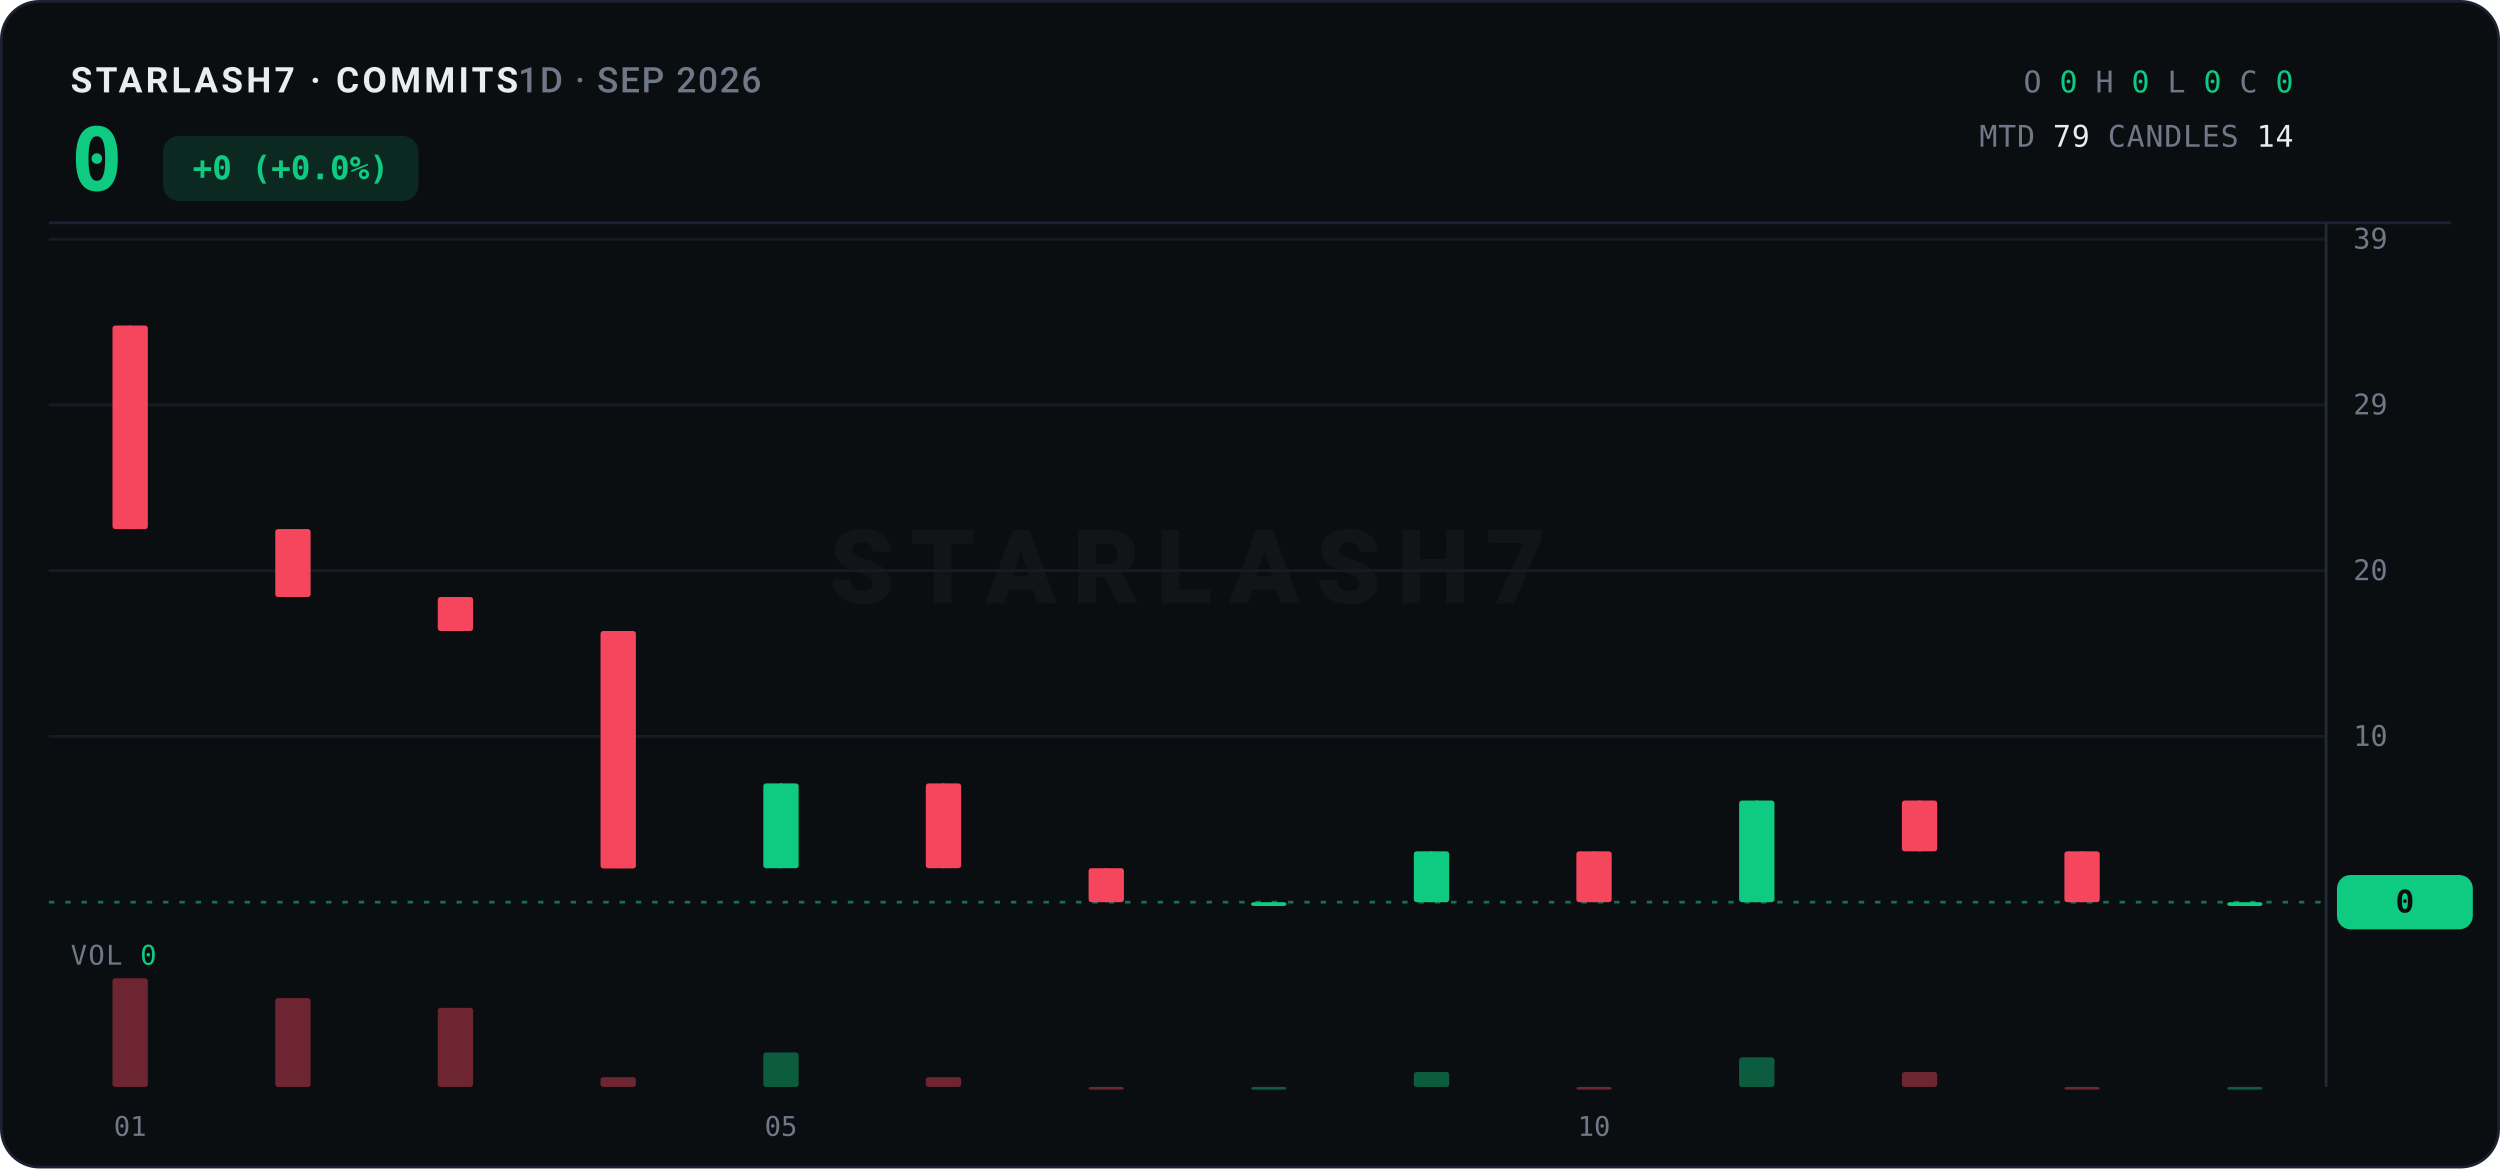
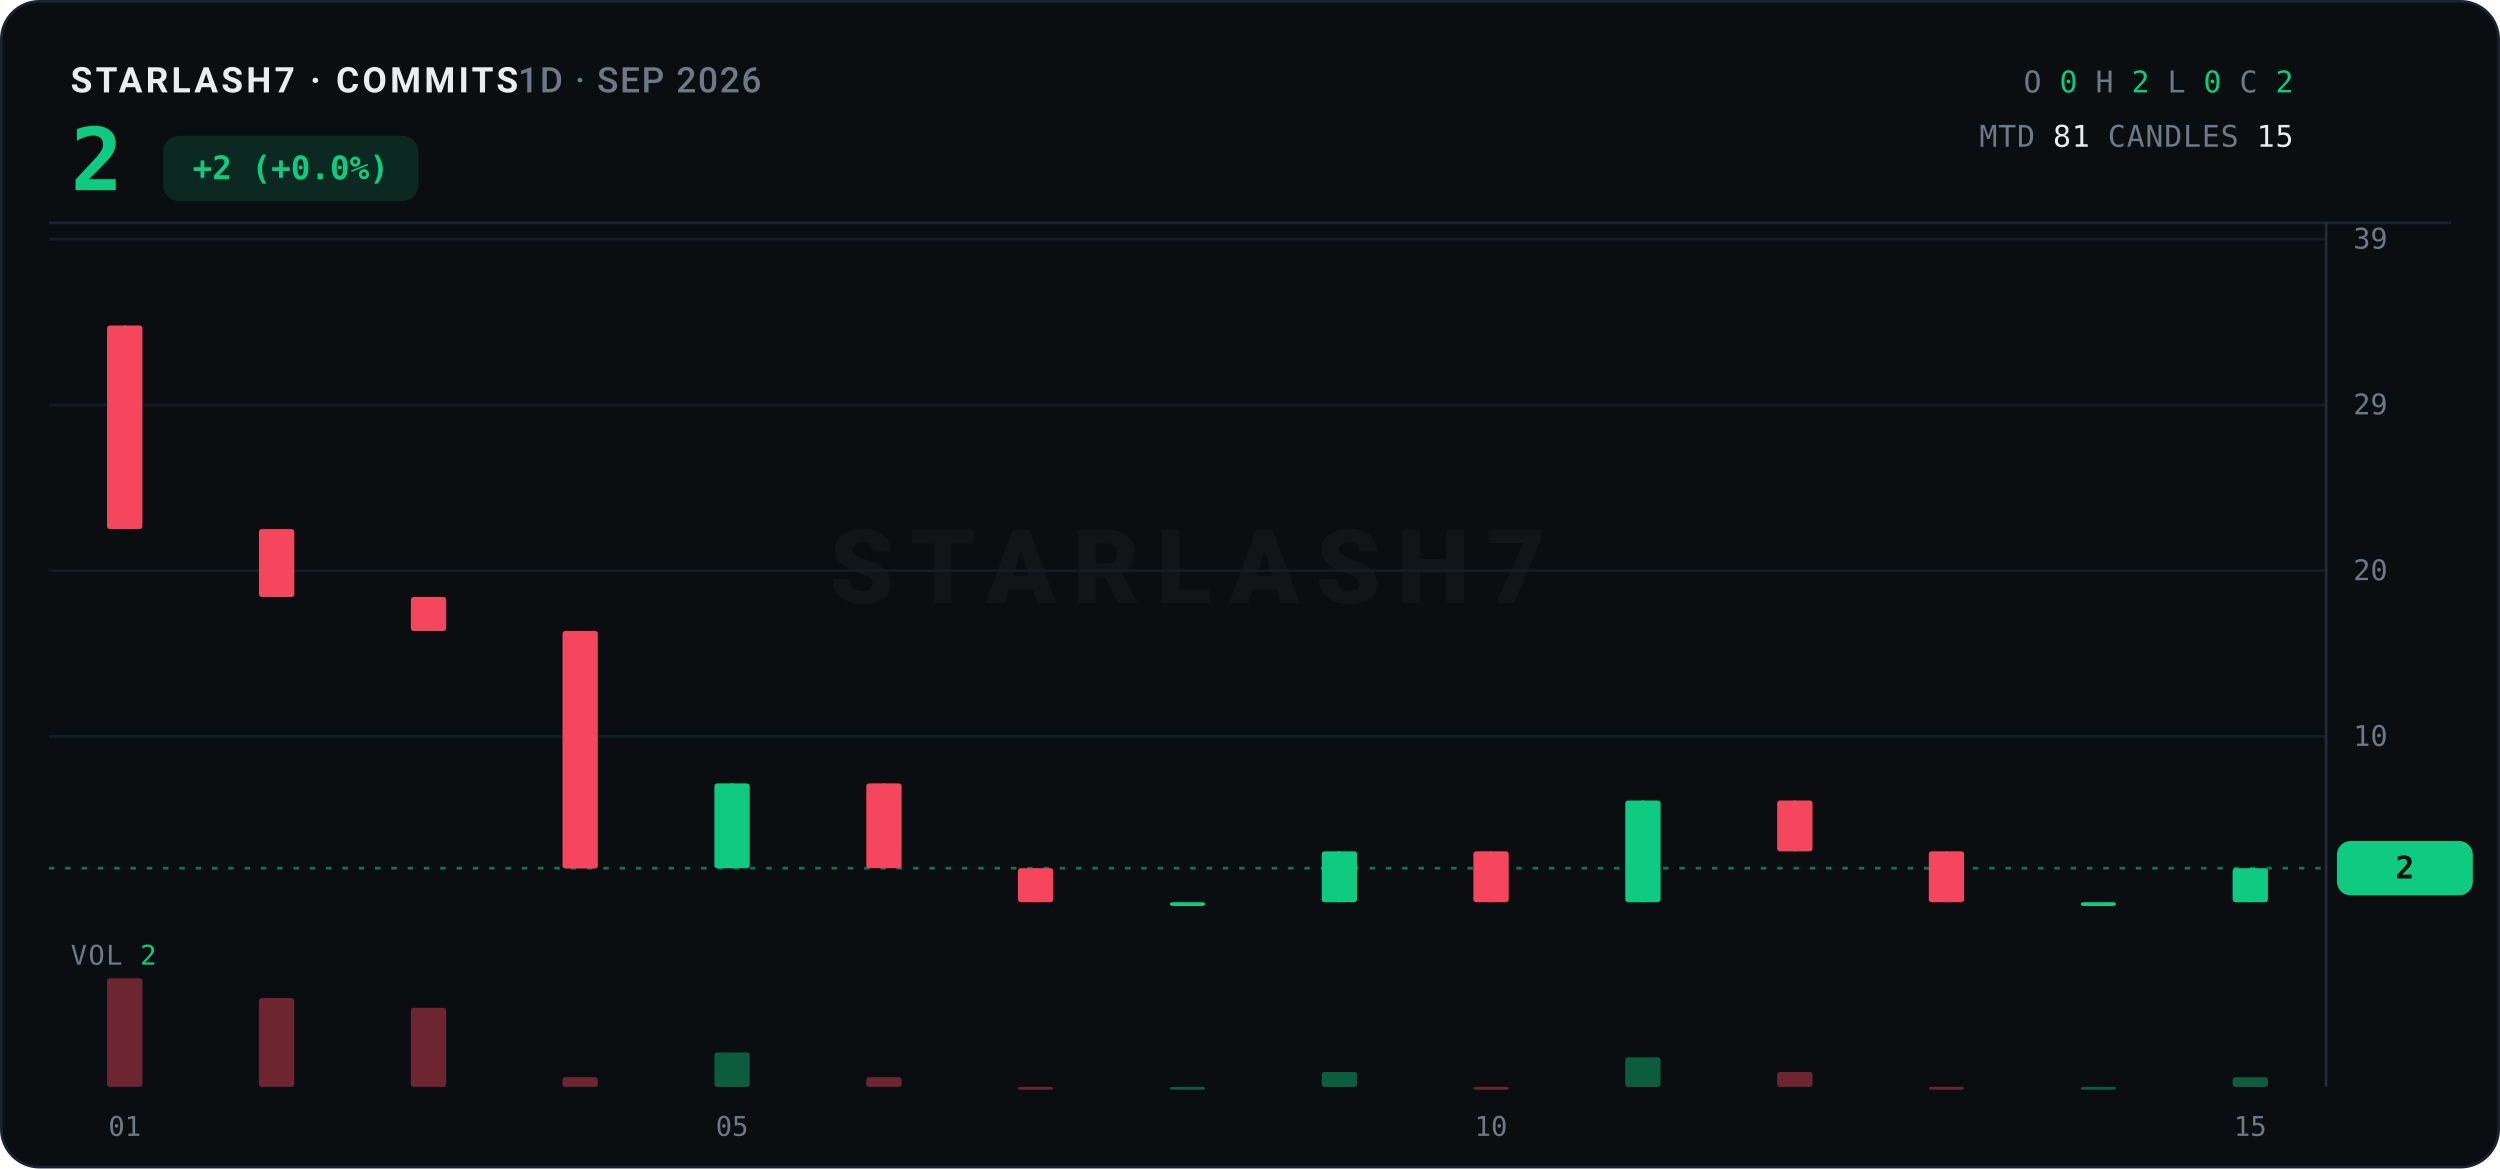
<svg xmlns="http://www.w3.org/2000/svg" width="920" height="430" viewBox="0 0 920 430">
  <rect x="0.5" y="0.5" width="919" height="429" rx="14" fill="#0B0E11" stroke="#1B2130" />
  <text x="26" y="34" font-family="ui-sans-serif,system-ui,-apple-system,'Segoe UI',Roboto,sans-serif" font-size="13" font-weight="700" letter-spacing="1.2" fill="#EAECEF">STARLASH7 · COMMITS<tspan fill="#6E7887" font-weight="500" letter-spacing="0.6">  1D · SEP 2026</tspan>
  </text>
-   <text x="26" y="70" font-family="ui-monospace,'SF Mono',SFMono-Regular,Menlo,Consolas,monospace" font-size="32" font-weight="800" fill="#0ECB81" letter-spacing="-0.5">0</text>
+   <text x="26" y="70" font-family="ui-monospace,'SF Mono',SFMono-Regular,Menlo,Consolas,monospace" font-size="32" font-weight="800" fill="#0ECB81" letter-spacing="-0.5">2</text>
  <rect x="60" y="50" width="94" height="24" rx="6" fill="#0ECB81" opacity="0.14" />
-   <text x="107" y="66" text-anchor="middle" font-family="ui-monospace,'SF Mono',SFMono-Regular,Menlo,Consolas,monospace" font-size="12" font-weight="700" fill="#0ECB81">+0 (+0.0%)</text>
+   <text x="107" y="66" text-anchor="middle" font-family="ui-monospace,'SF Mono',SFMono-Regular,Menlo,Consolas,monospace" font-size="12" font-weight="700" fill="#0ECB81">+2 (+0.0%)</text>
  <text x="844" y="34" text-anchor="end" font-family="ui-monospace,'SF Mono',SFMono-Regular,Menlo,Consolas,monospace" font-size="11" letter-spacing="0.3">
    <tspan fill="#6E7887">O</tspan>
    <tspan fill="#0ECB81">0</tspan>
    <tspan fill="#6E7887">H</tspan>
-     <tspan fill="#0ECB81">0</tspan>
+     <tspan fill="#0ECB81">2</tspan>
    <tspan fill="#6E7887">L</tspan>
    <tspan fill="#0ECB81">0</tspan>
    <tspan fill="#6E7887">C</tspan>
-     <tspan fill="#0ECB81">0</tspan>
+     <tspan fill="#0ECB81">2</tspan>
  </text>
  <text x="844" y="54" text-anchor="end" font-family="ui-monospace,'SF Mono',SFMono-Regular,Menlo,Consolas,monospace" font-size="11" letter-spacing="0.3">
    <tspan fill="#6E7887">MTD</tspan>
-     <tspan fill="#EAECEF">79</tspan>
+     <tspan fill="#EAECEF">81</tspan>
    <tspan fill="#6E7887">CANDLES</tspan>
-     <tspan fill="#EAECEF">14</tspan>
+     <tspan fill="#EAECEF">15</tspan>
  </text>
  <line x1="18" y1="82" x2="902" y2="82" stroke="#1B2130" stroke-width="1" />
  <text x="437.0" y="222.0" text-anchor="middle" font-family="ui-sans-serif,system-ui,-apple-system,'Segoe UI',Roboto,sans-serif" font-size="38" font-weight="800" letter-spacing="6" fill="#EAECEF" opacity="0.035">STARLASH7</text>
  <line x1="18" y1="271.0" x2="856" y2="271.0" stroke="#161C26" stroke-width="1" />
  <text x="866" y="274.5" font-family="ui-monospace,'SF Mono',SFMono-Regular,Menlo,Consolas,monospace" font-size="10.5" fill="#6E7887">10</text>
  <line x1="18" y1="210.0" x2="856" y2="210.0" stroke="#161C26" stroke-width="1" />
  <text x="866" y="213.5" font-family="ui-monospace,'SF Mono',SFMono-Regular,Menlo,Consolas,monospace" font-size="10.5" fill="#6E7887">20</text>
  <line x1="18" y1="149.0" x2="856" y2="149.0" stroke="#161C26" stroke-width="1" />
  <text x="866" y="152.5" font-family="ui-monospace,'SF Mono',SFMono-Regular,Menlo,Consolas,monospace" font-size="10.5" fill="#6E7887">29</text>
  <line x1="18" y1="88.0" x2="856" y2="88.0" stroke="#161C26" stroke-width="1" />
  <text x="866" y="91.5" font-family="ui-monospace,'SF Mono',SFMono-Regular,Menlo,Consolas,monospace" font-size="10.5" fill="#6E7887">39</text>
  <line x1="856" y1="82" x2="856" y2="400" stroke="#242B38" stroke-width="1" />
-   <line x1="18" y1="332.0" x2="856" y2="332.0" stroke="#0ECB81" stroke-width="1" stroke-dasharray="2 4" opacity="0.55" />
-   <rect x="860" y="322.0" width="50" height="20" rx="5" fill="#0ECB81" />
-   <text x="885.0" y="335.8" text-anchor="middle" font-family="ui-monospace,'SF Mono',SFMono-Regular,Menlo,Consolas,monospace" font-size="11.5" font-weight="800" fill="#0B0E11">0</text>
-   <line x1="47.9" y1="119.8" x2="47.9" y2="194.7" stroke="#F6465D" stroke-width="1" />
-   <rect x="41.4" y="119.8" width="13.0" height="74.9" rx="1" fill="#F6465D" />
-   <line x1="107.8" y1="194.7" x2="107.8" y2="219.7" stroke="#F6465D" stroke-width="1" />
-   <rect x="101.3" y="194.7" width="13.0" height="25.0" rx="1" fill="#F6465D" />
-   <line x1="167.6" y1="219.7" x2="167.6" y2="232.2" stroke="#F6465D" stroke-width="1" />
-   <rect x="161.1" y="219.7" width="13.0" height="12.5" rx="1" fill="#F6465D" />
-   <line x1="227.5" y1="232.2" x2="227.5" y2="319.5" stroke="#F6465D" stroke-width="1" />
-   <rect x="221.0" y="232.2" width="13.0" height="87.4" rx="1" fill="#F6465D" />
-   <line x1="287.4" y1="288.3" x2="287.4" y2="319.5" stroke="#0ECB81" stroke-width="1" />
-   <rect x="280.9" y="288.3" width="13.0" height="31.2" rx="1" fill="#0ECB81" />
-   <line x1="347.2" y1="288.3" x2="347.2" y2="319.5" stroke="#F6465D" stroke-width="1" />
-   <rect x="340.7" y="288.3" width="13.0" height="31.2" rx="1" fill="#F6465D" />
-   <line x1="407.1" y1="319.5" x2="407.1" y2="332.0" stroke="#F6465D" stroke-width="1" />
-   <rect x="400.6" y="319.5" width="13.0" height="12.5" rx="1" fill="#F6465D" />
-   <line x1="466.9" y1="332.0" x2="466.9" y2="332.0" stroke="#0ECB81" stroke-width="1" />
-   <rect x="460.4" y="332.0" width="13.0" height="1.4" rx="1" fill="#0ECB81" />
-   <line x1="526.8" y1="313.3" x2="526.8" y2="332.0" stroke="#0ECB81" stroke-width="1" />
-   <rect x="520.3" y="313.3" width="13.0" height="18.7" rx="1" fill="#0ECB81" />
-   <line x1="586.6" y1="313.3" x2="586.6" y2="332.0" stroke="#F6465D" stroke-width="1" />
-   <rect x="580.1" y="313.3" width="13.0" height="18.7" rx="1" fill="#F6465D" />
-   <line x1="646.5" y1="294.6" x2="646.5" y2="332.0" stroke="#0ECB81" stroke-width="1" />
-   <rect x="640.0" y="294.6" width="13.0" height="37.4" rx="1" fill="#0ECB81" />
-   <line x1="706.4" y1="294.6" x2="706.4" y2="313.3" stroke="#F6465D" stroke-width="1" />
-   <rect x="699.9" y="294.6" width="13.0" height="18.7" rx="1" fill="#F6465D" />
-   <line x1="766.2" y1="313.3" x2="766.2" y2="332.0" stroke="#F6465D" stroke-width="1" />
-   <rect x="759.7" y="313.3" width="13.0" height="18.7" rx="1" fill="#F6465D" />
-   <line x1="826.1" y1="332.0" x2="826.1" y2="332.0" stroke="#0ECB81" stroke-width="1" />
-   <rect x="819.6" y="332.0" width="13.0" height="1.4" rx="1" fill="#0ECB81" />
-   <text x="26" y="355" font-family="ui-monospace,'SF Mono',SFMono-Regular,Menlo,Consolas,monospace" font-size="10" letter-spacing="0.5" fill="#6E7887">VOL <tspan fill="#0ECB81">0</tspan>
+   <line x1="18" y1="319.5" x2="856" y2="319.5" stroke="#0ECB81" stroke-width="1" stroke-dasharray="2 4" opacity="0.55" />
+   <rect x="860" y="309.5" width="50" height="20" rx="5" fill="#0ECB81" />
+   <text x="885.0" y="323.3" text-anchor="middle" font-family="ui-monospace,'SF Mono',SFMono-Regular,Menlo,Consolas,monospace" font-size="11.5" font-weight="800" fill="#0B0E11">2</text>
+   <line x1="45.9" y1="119.8" x2="45.9" y2="194.7" stroke="#F6465D" stroke-width="1" />
+   <rect x="39.4" y="119.8" width="13.0" height="74.9" rx="1" fill="#F6465D" />
+   <line x1="101.8" y1="194.7" x2="101.8" y2="219.7" stroke="#F6465D" stroke-width="1" />
+   <rect x="95.3" y="194.7" width="13.0" height="25.0" rx="1" fill="#F6465D" />
+   <line x1="157.7" y1="219.7" x2="157.7" y2="232.2" stroke="#F6465D" stroke-width="1" />
+   <rect x="151.2" y="219.7" width="13.0" height="12.5" rx="1" fill="#F6465D" />
+   <line x1="213.5" y1="232.2" x2="213.5" y2="319.5" stroke="#F6465D" stroke-width="1" />
+   <rect x="207.0" y="232.2" width="13.0" height="87.4" rx="1" fill="#F6465D" />
+   <line x1="269.4" y1="288.3" x2="269.4" y2="319.5" stroke="#0ECB81" stroke-width="1" />
+   <rect x="262.9" y="288.3" width="13.0" height="31.2" rx="1" fill="#0ECB81" />
+   <line x1="325.3" y1="288.3" x2="325.3" y2="319.5" stroke="#F6465D" stroke-width="1" />
+   <rect x="318.8" y="288.3" width="13.0" height="31.2" rx="1" fill="#F6465D" />
+   <line x1="381.1" y1="319.5" x2="381.1" y2="332.0" stroke="#F6465D" stroke-width="1" />
+   <rect x="374.6" y="319.5" width="13.0" height="12.5" rx="1" fill="#F6465D" />
+   <line x1="437.0" y1="332.0" x2="437.0" y2="332.0" stroke="#0ECB81" stroke-width="1" />
+   <rect x="430.5" y="332.0" width="13.0" height="1.4" rx="1" fill="#0ECB81" />
+   <line x1="492.9" y1="313.3" x2="492.9" y2="332.0" stroke="#0ECB81" stroke-width="1" />
+   <rect x="486.4" y="313.3" width="13.0" height="18.7" rx="1" fill="#0ECB81" />
+   <line x1="548.7" y1="313.3" x2="548.7" y2="332.0" stroke="#F6465D" stroke-width="1" />
+   <rect x="542.2" y="313.3" width="13.0" height="18.7" rx="1" fill="#F6465D" />
+   <line x1="604.6" y1="294.6" x2="604.6" y2="332.0" stroke="#0ECB81" stroke-width="1" />
+   <rect x="598.1" y="294.6" width="13.0" height="37.4" rx="1" fill="#0ECB81" />
+   <line x1="660.5" y1="294.6" x2="660.5" y2="313.3" stroke="#F6465D" stroke-width="1" />
+   <rect x="654.0" y="294.6" width="13.0" height="18.7" rx="1" fill="#F6465D" />
+   <line x1="716.3" y1="313.3" x2="716.3" y2="332.0" stroke="#F6465D" stroke-width="1" />
+   <rect x="709.8" y="313.3" width="13.0" height="18.7" rx="1" fill="#F6465D" />
+   <line x1="772.2" y1="332.0" x2="772.2" y2="332.0" stroke="#0ECB81" stroke-width="1" />
+   <rect x="765.7" y="332.0" width="13.0" height="1.4" rx="1" fill="#0ECB81" />
+   <line x1="828.1" y1="319.5" x2="828.1" y2="332.0" stroke="#0ECB81" stroke-width="1" />
+   <rect x="821.6" y="319.5" width="13.0" height="12.5" rx="1" fill="#0ECB81" />
+   <text x="26" y="355" font-family="ui-monospace,'SF Mono',SFMono-Regular,Menlo,Consolas,monospace" font-size="10" letter-spacing="0.5" fill="#6E7887">VOL <tspan fill="#0ECB81">2</tspan>
  </text>
-   <rect x="41.4" y="360.0" width="13.0" height="40.0" rx="1" fill="#F6465D" opacity="0.42" />
-   <rect x="101.3" y="367.3" width="13.0" height="32.7" rx="1" fill="#F6465D" opacity="0.42" />
-   <rect x="161.1" y="370.9" width="13.0" height="29.1" rx="1" fill="#F6465D" opacity="0.42" />
-   <rect x="221.0" y="396.4" width="13.0" height="3.6" rx="1" fill="#F6465D" opacity="0.42" />
-   <rect x="280.9" y="387.3" width="13.0" height="12.7" rx="1" fill="#0ECB81" opacity="0.42" />
-   <rect x="340.7" y="396.4" width="13.0" height="3.6" rx="1" fill="#F6465D" opacity="0.42" />
-   <rect x="400.6" y="400.0" width="13.0" height="1.0" rx="1" fill="#F6465D" opacity="0.42" />
-   <rect x="460.4" y="400.0" width="13.0" height="1.0" rx="1" fill="#0ECB81" opacity="0.42" />
-   <rect x="520.3" y="394.5" width="13.0" height="5.5" rx="1" fill="#0ECB81" opacity="0.42" />
-   <rect x="580.1" y="400.0" width="13.0" height="1.0" rx="1" fill="#F6465D" opacity="0.42" />
-   <rect x="640.0" y="389.1" width="13.0" height="10.9" rx="1" fill="#0ECB81" opacity="0.42" />
-   <rect x="699.9" y="394.5" width="13.0" height="5.5" rx="1" fill="#F6465D" opacity="0.42" />
-   <rect x="759.7" y="400.0" width="13.0" height="1.0" rx="1" fill="#F6465D" opacity="0.42" />
-   <rect x="819.6" y="400.0" width="13.0" height="1.0" rx="1" fill="#0ECB81" opacity="0.42" />
-   <text x="47.9" y="418" text-anchor="middle" font-family="ui-monospace,'SF Mono',SFMono-Regular,Menlo,Consolas,monospace" font-size="10" fill="#6E7887">01</text>
-   <text x="287.4" y="418" text-anchor="middle" font-family="ui-monospace,'SF Mono',SFMono-Regular,Menlo,Consolas,monospace" font-size="10" fill="#6E7887">05</text>
-   <text x="586.6" y="418" text-anchor="middle" font-family="ui-monospace,'SF Mono',SFMono-Regular,Menlo,Consolas,monospace" font-size="10" fill="#6E7887">10</text>
+   <rect x="39.4" y="360.0" width="13.0" height="40.0" rx="1" fill="#F6465D" opacity="0.42" />
+   <rect x="95.3" y="367.3" width="13.0" height="32.7" rx="1" fill="#F6465D" opacity="0.42" />
+   <rect x="151.2" y="370.9" width="13.0" height="29.1" rx="1" fill="#F6465D" opacity="0.42" />
+   <rect x="207.0" y="396.4" width="13.0" height="3.6" rx="1" fill="#F6465D" opacity="0.42" />
+   <rect x="262.9" y="387.3" width="13.0" height="12.7" rx="1" fill="#0ECB81" opacity="0.42" />
+   <rect x="318.8" y="396.4" width="13.0" height="3.6" rx="1" fill="#F6465D" opacity="0.42" />
+   <rect x="374.6" y="400.0" width="13.0" height="1.0" rx="1" fill="#F6465D" opacity="0.42" />
+   <rect x="430.5" y="400.0" width="13.0" height="1.0" rx="1" fill="#0ECB81" opacity="0.42" />
+   <rect x="486.4" y="394.5" width="13.0" height="5.5" rx="1" fill="#0ECB81" opacity="0.42" />
+   <rect x="542.2" y="400.0" width="13.0" height="1.0" rx="1" fill="#F6465D" opacity="0.42" />
+   <rect x="598.1" y="389.1" width="13.0" height="10.9" rx="1" fill="#0ECB81" opacity="0.42" />
+   <rect x="654.0" y="394.5" width="13.0" height="5.5" rx="1" fill="#F6465D" opacity="0.42" />
+   <rect x="709.8" y="400.0" width="13.0" height="1.0" rx="1" fill="#F6465D" opacity="0.42" />
+   <rect x="765.7" y="400.0" width="13.0" height="1.0" rx="1" fill="#0ECB81" opacity="0.42" />
+   <rect x="821.6" y="396.4" width="13.0" height="3.6" rx="1" fill="#0ECB81" opacity="0.42" />
+   <text x="45.9" y="418" text-anchor="middle" font-family="ui-monospace,'SF Mono',SFMono-Regular,Menlo,Consolas,monospace" font-size="10" fill="#6E7887">01</text>
+   <text x="269.4" y="418" text-anchor="middle" font-family="ui-monospace,'SF Mono',SFMono-Regular,Menlo,Consolas,monospace" font-size="10" fill="#6E7887">05</text>
+   <text x="548.7" y="418" text-anchor="middle" font-family="ui-monospace,'SF Mono',SFMono-Regular,Menlo,Consolas,monospace" font-size="10" fill="#6E7887">10</text>
+   <text x="828.1" y="418" text-anchor="middle" font-family="ui-monospace,'SF Mono',SFMono-Regular,Menlo,Consolas,monospace" font-size="10" fill="#6E7887">15</text>
</svg>
